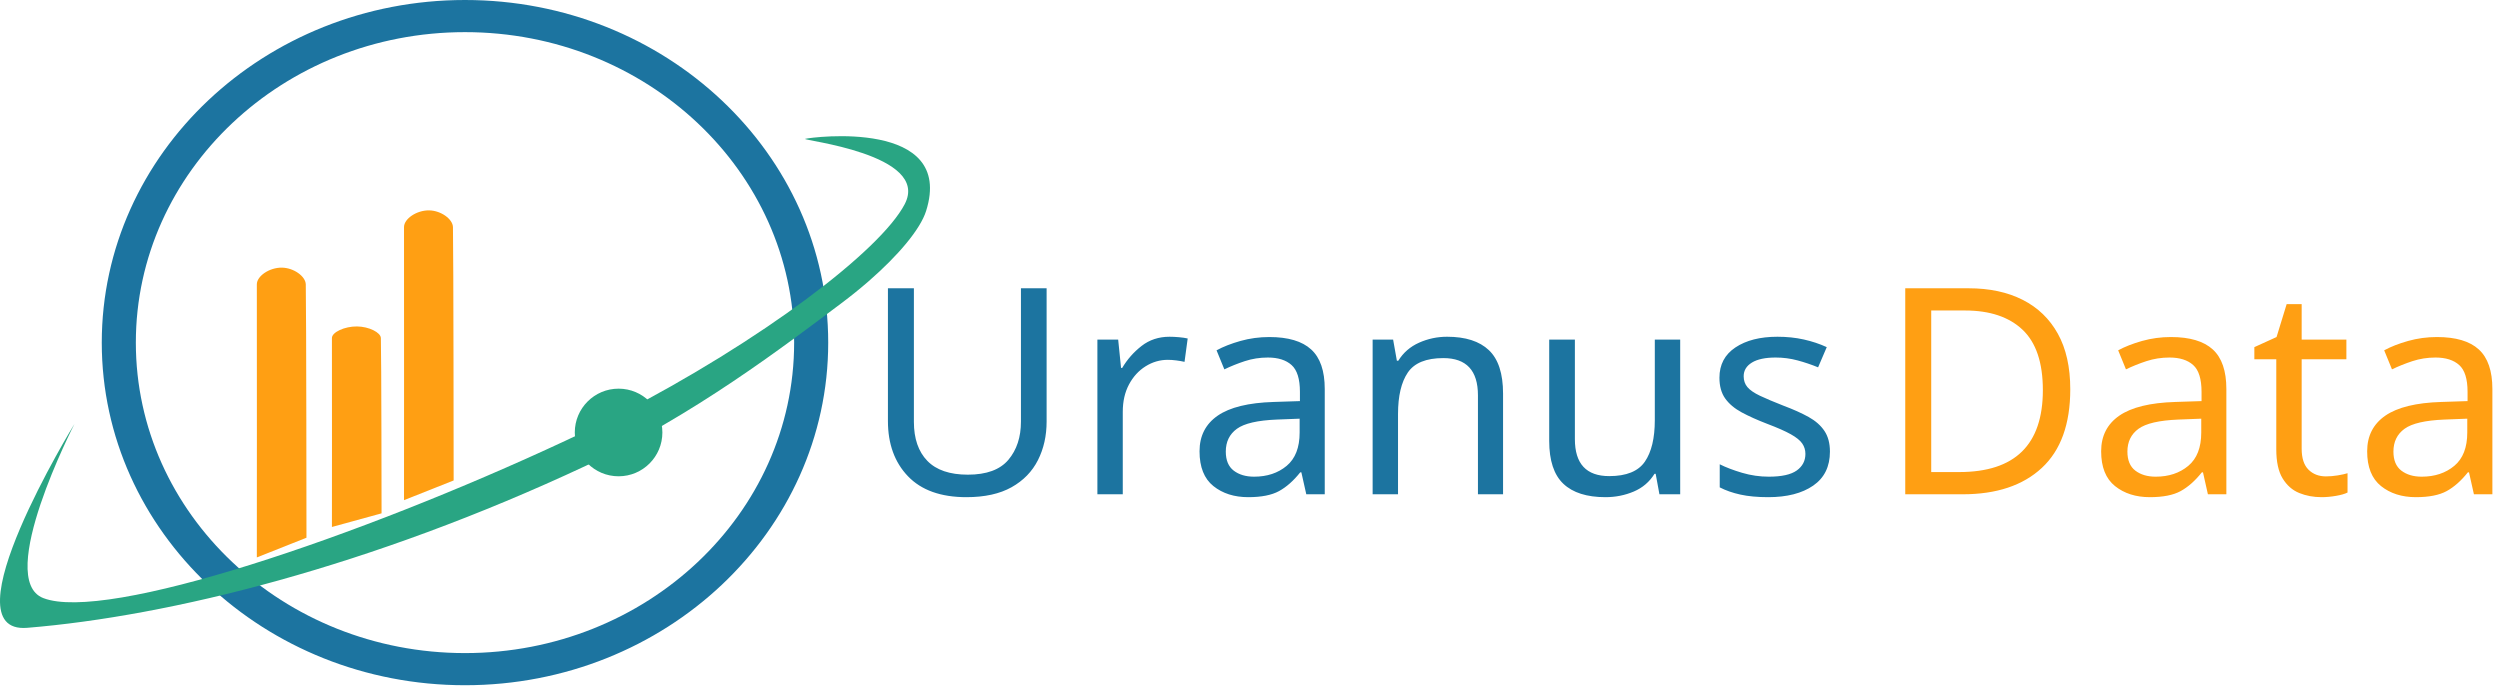
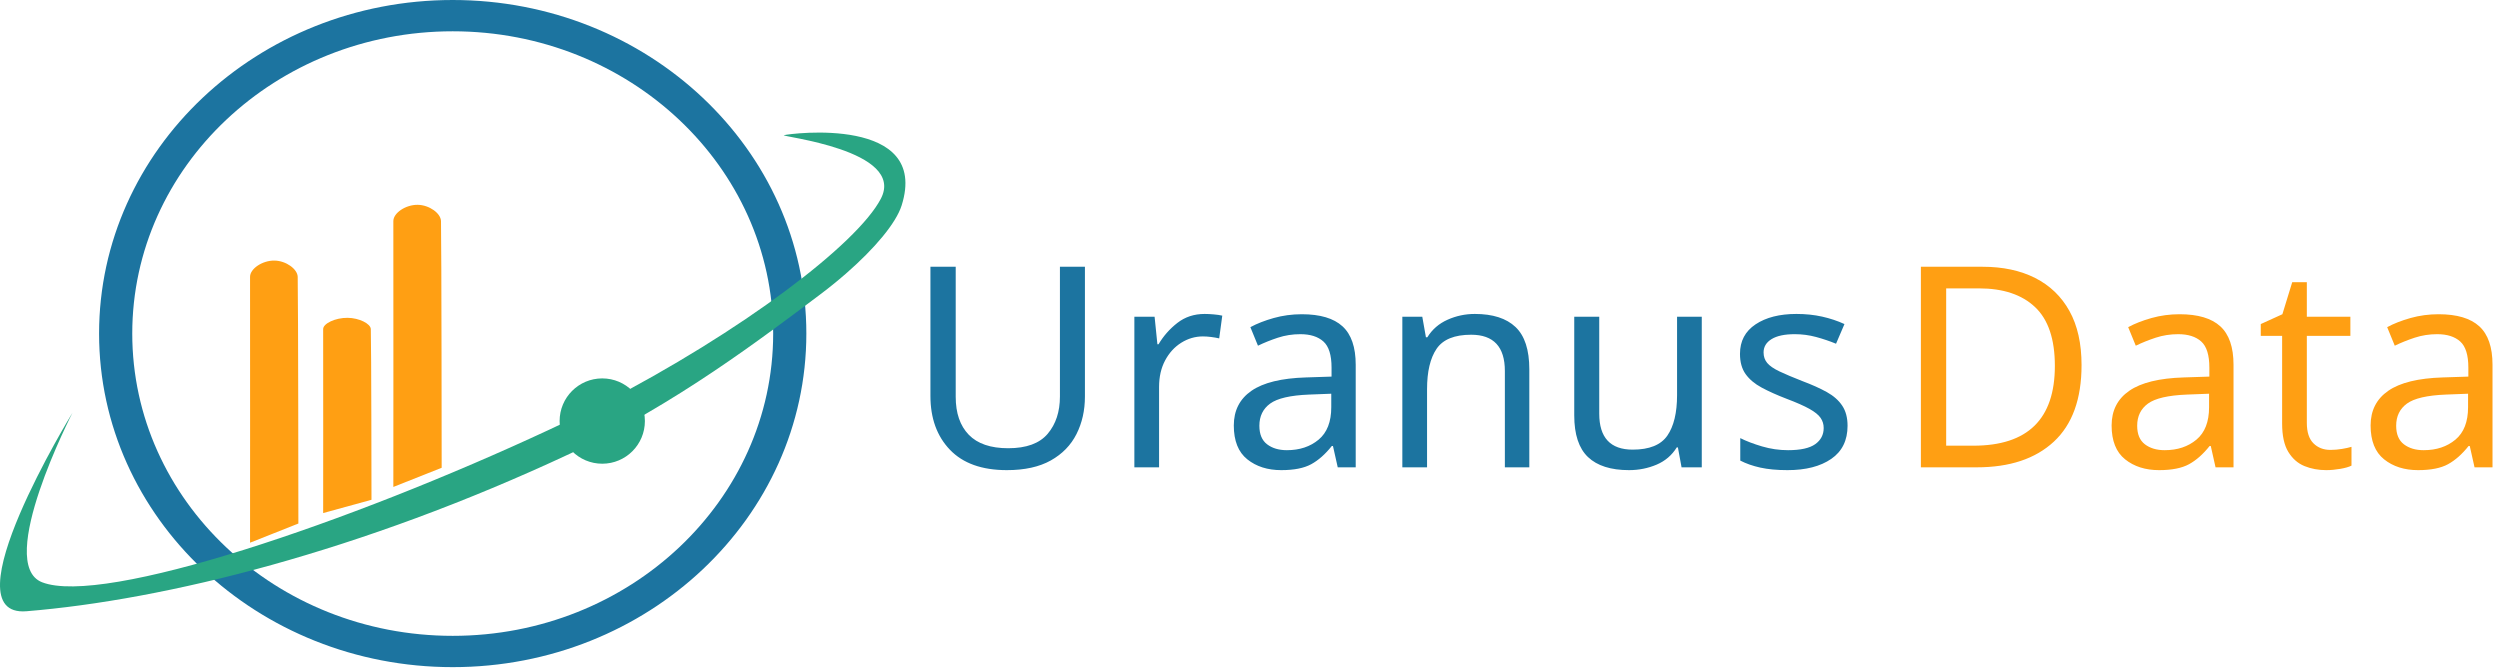
- <svg xmlns="http://www.w3.org/2000/svg" width="100%" height="100%" viewBox="0 0 1733 476" version="1.1" xml:space="preserve" style="fill-rule:evenodd;clip-rule:evenodd;stroke-linejoin:round;stroke-miterlimit:2;">
-   <g transform="matrix(1,0,0,1,-3501.321,-2095.194)">
-     <g transform="matrix(1.820082,0,0,1,5409.46,1974.027)">
-       <g transform="matrix(0.549426,0,0,1,-1142.705,-881.4501)">
+ <svg xmlns="http://www.w3.org/2000/svg" width="100%" height="100%" viewBox="0 0 1780 476" version="1.1" xml:space="preserve" style="fill-rule:evenodd;clip-rule:evenodd;stroke-linejoin:round;stroke-miterlimit:2;">
+   <g transform="matrix(1,0,0,1,-5680.294,-2097.769)">
+     <g transform="matrix(2.04892,0,0,1,7834.205,1976.602)">
+       <g transform="matrix(0.488062,0,0,1,-1135.032,-881.4501)">
        <path d="M383.644,1199.74C384.026,1215.708 384.123,1375.364 384.123,1375.364L349.715,1389.025C349.715,1389.025 349.813,1232.246 349.715,1199.74C349.698,1193.969 358.461,1188.028 367.085,1188.146C375.362,1188.26 383.511,1194.202 383.644,1199.74Z" style="fill:rgb(255,159,19);" />
      </g>
-     </g>
-     <g transform="matrix(1.820082,0,0,1,5409.46,1974.027)">
-       <g transform="matrix(0.549426,0,0,0.692005,-1114.105,-474.7479)">
+       <g transform="matrix(0.488062,0,0,0.692005,-1109.626,-474.7479)">
        <path d="M383.644,1199.74C384.026,1215.708 384.123,1375.364 384.123,1375.364L349.715,1389.025C349.715,1389.025 349.813,1232.246 349.715,1199.74C349.698,1193.969 358.461,1188.028 367.085,1188.146C375.362,1188.26 383.511,1194.202 383.644,1199.74Z" style="fill:rgb(255,159,19);" />
      </g>
-     </g>
-     <g transform="matrix(1.820082,0,0,1,5409.46,1974.027)">
-       <g transform="matrix(0.549426,0,0,1,-1086.65,-921.1462)">
+       <g transform="matrix(0.488062,0,0,1,-1085.238,-921.1462)">
        <path d="M383.644,1199.74C384.026,1215.708 384.123,1375.364 384.123,1375.364L349.715,1389.025C349.715,1389.025 349.813,1232.246 349.715,1199.74C349.698,1193.969 358.461,1188.028 367.085,1188.146C375.362,1188.26 383.511,1194.202 383.644,1199.74Z" style="fill:rgb(255,159,19);" />
      </g>
-     </g>
-     <g transform="matrix(1.820082,0,0,1,5409.46,1974.027)">
-       <g transform="matrix(0.549426,0,0,0.83125,-1170.367,-715.8041)">
+       <g transform="matrix(0.488062,0,0,0.83125,-1159.604,-715.8041)">
        <path d="M544.358,1006.882C683.322,1006.882 796.144,1134.907 796.144,1292.597C796.144,1450.287 683.322,1578.311 544.358,1578.311C405.394,1578.311 292.572,1450.287 292.572,1292.597C292.572,1134.907 405.394,1006.882 544.358,1006.882ZM544.358,1033.685C670.286,1033.685 772.524,1149.7 772.524,1292.597C772.524,1435.494 670.286,1551.508 544.358,1551.508C418.43,1551.508 316.192,1435.494 316.192,1292.597C316.192,1149.7 418.43,1033.685 544.358,1033.685Z" style="fill:rgb(28,116,160);" />
      </g>
-     </g>
-     <g transform="matrix(1.820082,0,0,1,5409.46,1974.027)">
-       <g transform="matrix(-0.241333,-0.938232,1.620651,-1.380949,-1543.428,1201.025)">
+       <g transform="matrix(-0.214379,-0.938232,1.439645,-1.380949,-1490.999,1201.025)">
        <path d="M297.222,367.219C297.222,367.219 225.826,337.824 200.567,345.489C167.853,355.416 147.985,411.741 147.751,460.231C147.73,464.499 147.989,468.748 148.497,472.946C152.66,507.347 173.58,538.246 194.879,547.099C217.873,556.656 263.246,532.712 262.667,533.81C261.919,535.229 232.363,564.528 184.679,550.604C175.247,547.85 165.679,541.282 158.424,533.22C156.322,530.884 154.413,528.421 152.759,525.89C143.108,511.123 126.773,487.622 126.773,462.003C126.773,411.297 153.853,368.11 187.084,339.712C206.26,323.324 297.222,367.219 297.222,367.219Z" style="fill:rgb(41,165,131);" />
      </g>
-     </g>
-     <g transform="matrix(1.820082,0,0,1,5409.46,1974.027)">
-       <g transform="matrix(0.549426,0,0,1,-737.4803,-1036.509)">
+       <g transform="matrix(0.488062,0,0,1,-752.1492,-1046.412)">
        <text x="31.648px" y="1500.312px" style="font-family:'SansSerifPlus7', 'Sans Serif Plus 7';font-size:200px;fill:rgb(28,116,160);">Uranus</text>
        <g transform="matrix(200,0,0,200,1176.648,1500.312)">
                </g>
        <text x="735.448px" y="1500.312px" style="font-family:'SansSerifPlus7', 'Sans Serif Plus 7';font-size:200px;fill:rgb(255,159,19);">Data</text>
      </g>
-     </g>
-     <g transform="matrix(1.820082,0,0,1,5409.46,1974.027)">
-       <g transform="matrix(0.549426,0,0,1,-1155.736,-788.9922)">
+       <g transform="matrix(0.488062,0,0,1,-1146.607,-788.9922)">
        <ellipse cx="624.198" cy="1209.951" rx="30.362" ry="30.372" style="fill:rgb(41,165,131);" />
      </g>
    </g>
  </g>
</svg>
